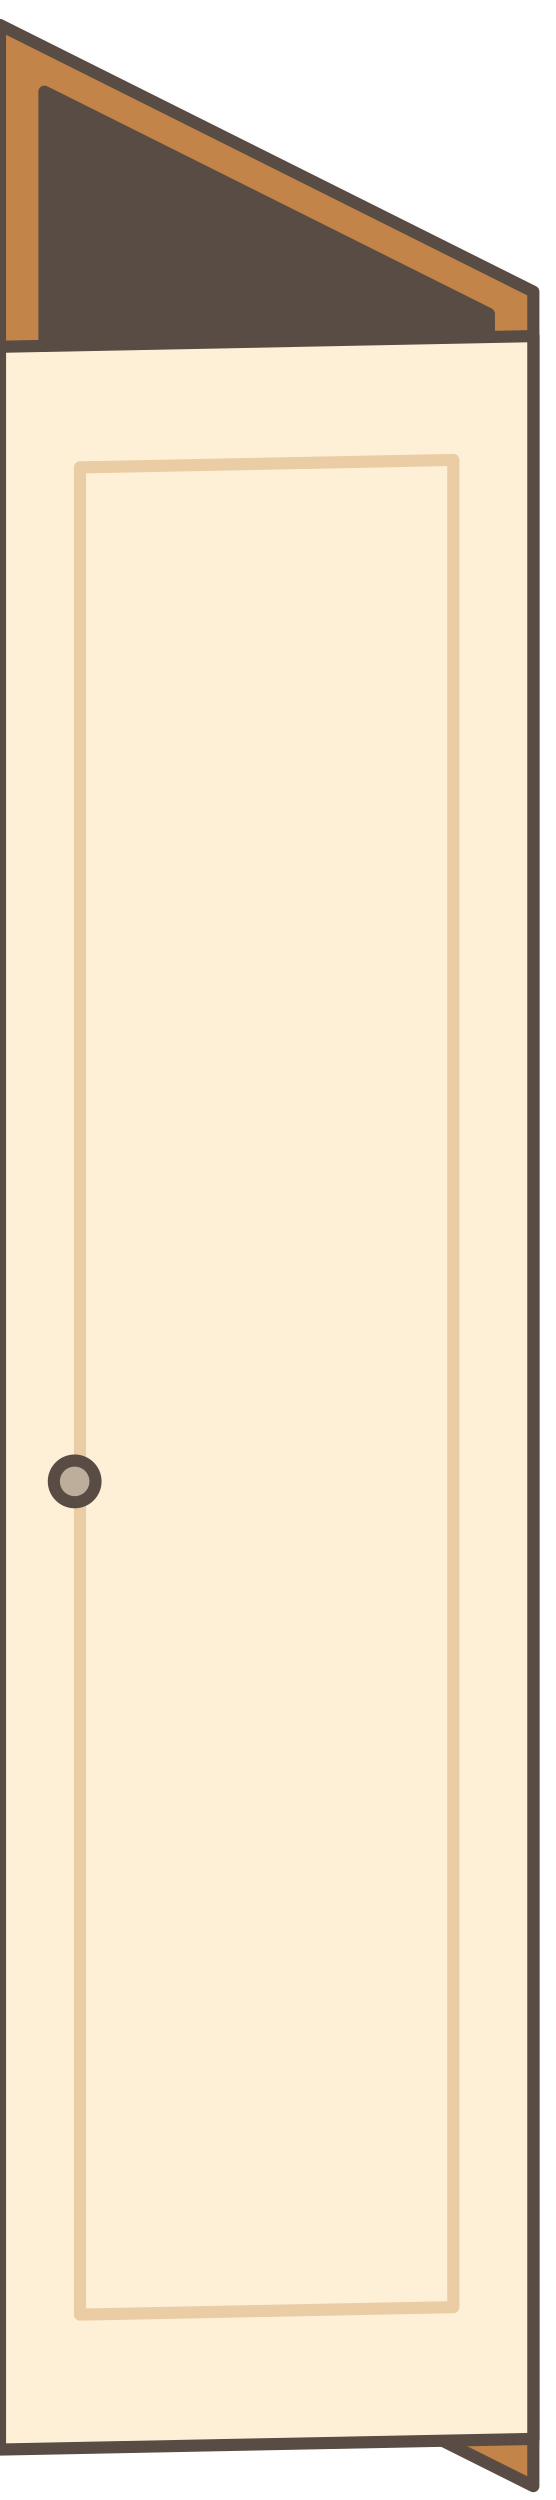
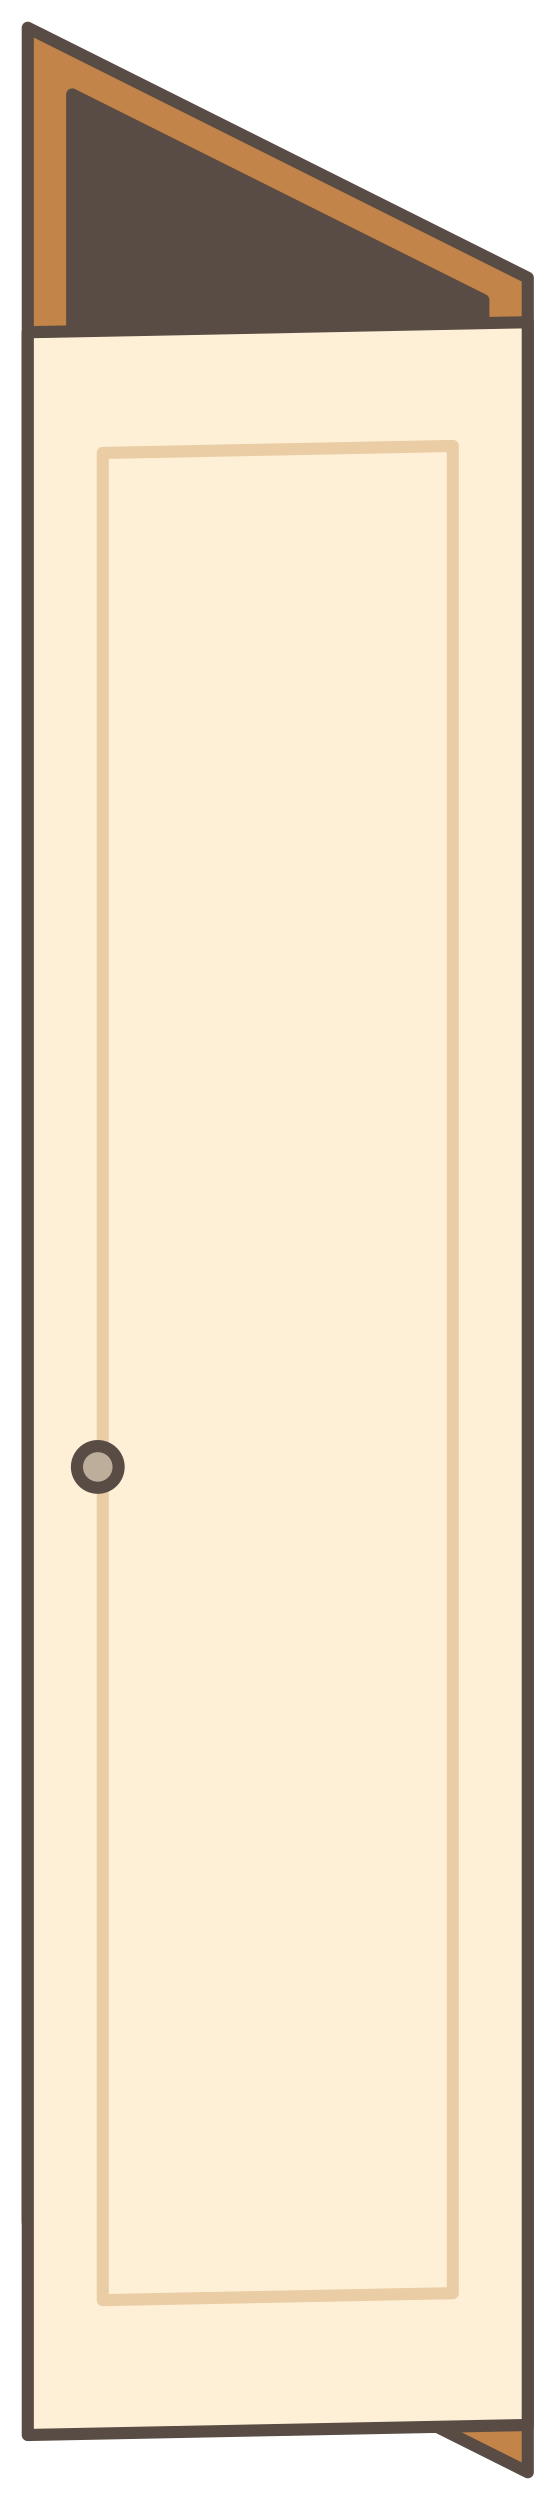
<svg xmlns="http://www.w3.org/2000/svg" width="64" height="288" viewBox="0 0 64 288">
-   <polygon points="0,255.68 61.44,286.4 61.44,33.6 0,2.88" fill="#c28448" stroke="#584c44" stroke-width="1.4" stroke-linejoin="round" />
-   <polygon points="5.12,252.8 56.32,278.4 56.32,36.16 5.12,10.56" fill="#584c44" stroke="#584c44" stroke-width="1.4" stroke-linejoin="round" />
-   <polygon points="61.44,280.96 0,282.189 0,39.949 61.44,38.72" fill="#fef0d7" stroke="#584c44" stroke-width="1.4" stroke-linejoin="round" />
-   <polyline points="52.224,265.784 9.216,266.644 9.216,53.844 52.224,52.984 52.224,265.784" fill="none" stroke="#eacda4" stroke-width="1.4" stroke-linecap="round" stroke-linejoin="round" />
-   <circle cx="8.602" cy="170.657" r="2.4" fill="#bdae9c" stroke="#584c44" stroke-width="1.4" />
+   <polygon points="3.2,256 60.8,284.8 60.8,32 3.2,3.2" fill="#c28448" stroke="#584c44" stroke-width="1.4" stroke-linejoin="round" />
+   <polygon points="8.32,253.12 55.68,276.8 55.68,34.56 8.32,10.88" fill="#584c44" stroke="#584c44" stroke-width="1.4" stroke-linejoin="round" />
+   <polygon points="60.8,279.36 3.2,280.512 3.2,38.272 60.8,37.12" fill="#fef0d7" stroke="#584c44" stroke-width="1.4" stroke-linejoin="round" />
+   <polyline points="52.16,264.173 11.84,264.979 11.84,52.179 52.16,51.373 52.16,264.173" fill="none" stroke="#eacda4" stroke-width="1.4" stroke-linecap="round" stroke-linejoin="round" />
+   <circle cx="11.264" cy="168.991" r="2.4" fill="#bdae9c" stroke="#584c44" stroke-width="1.4" />
</svg>
